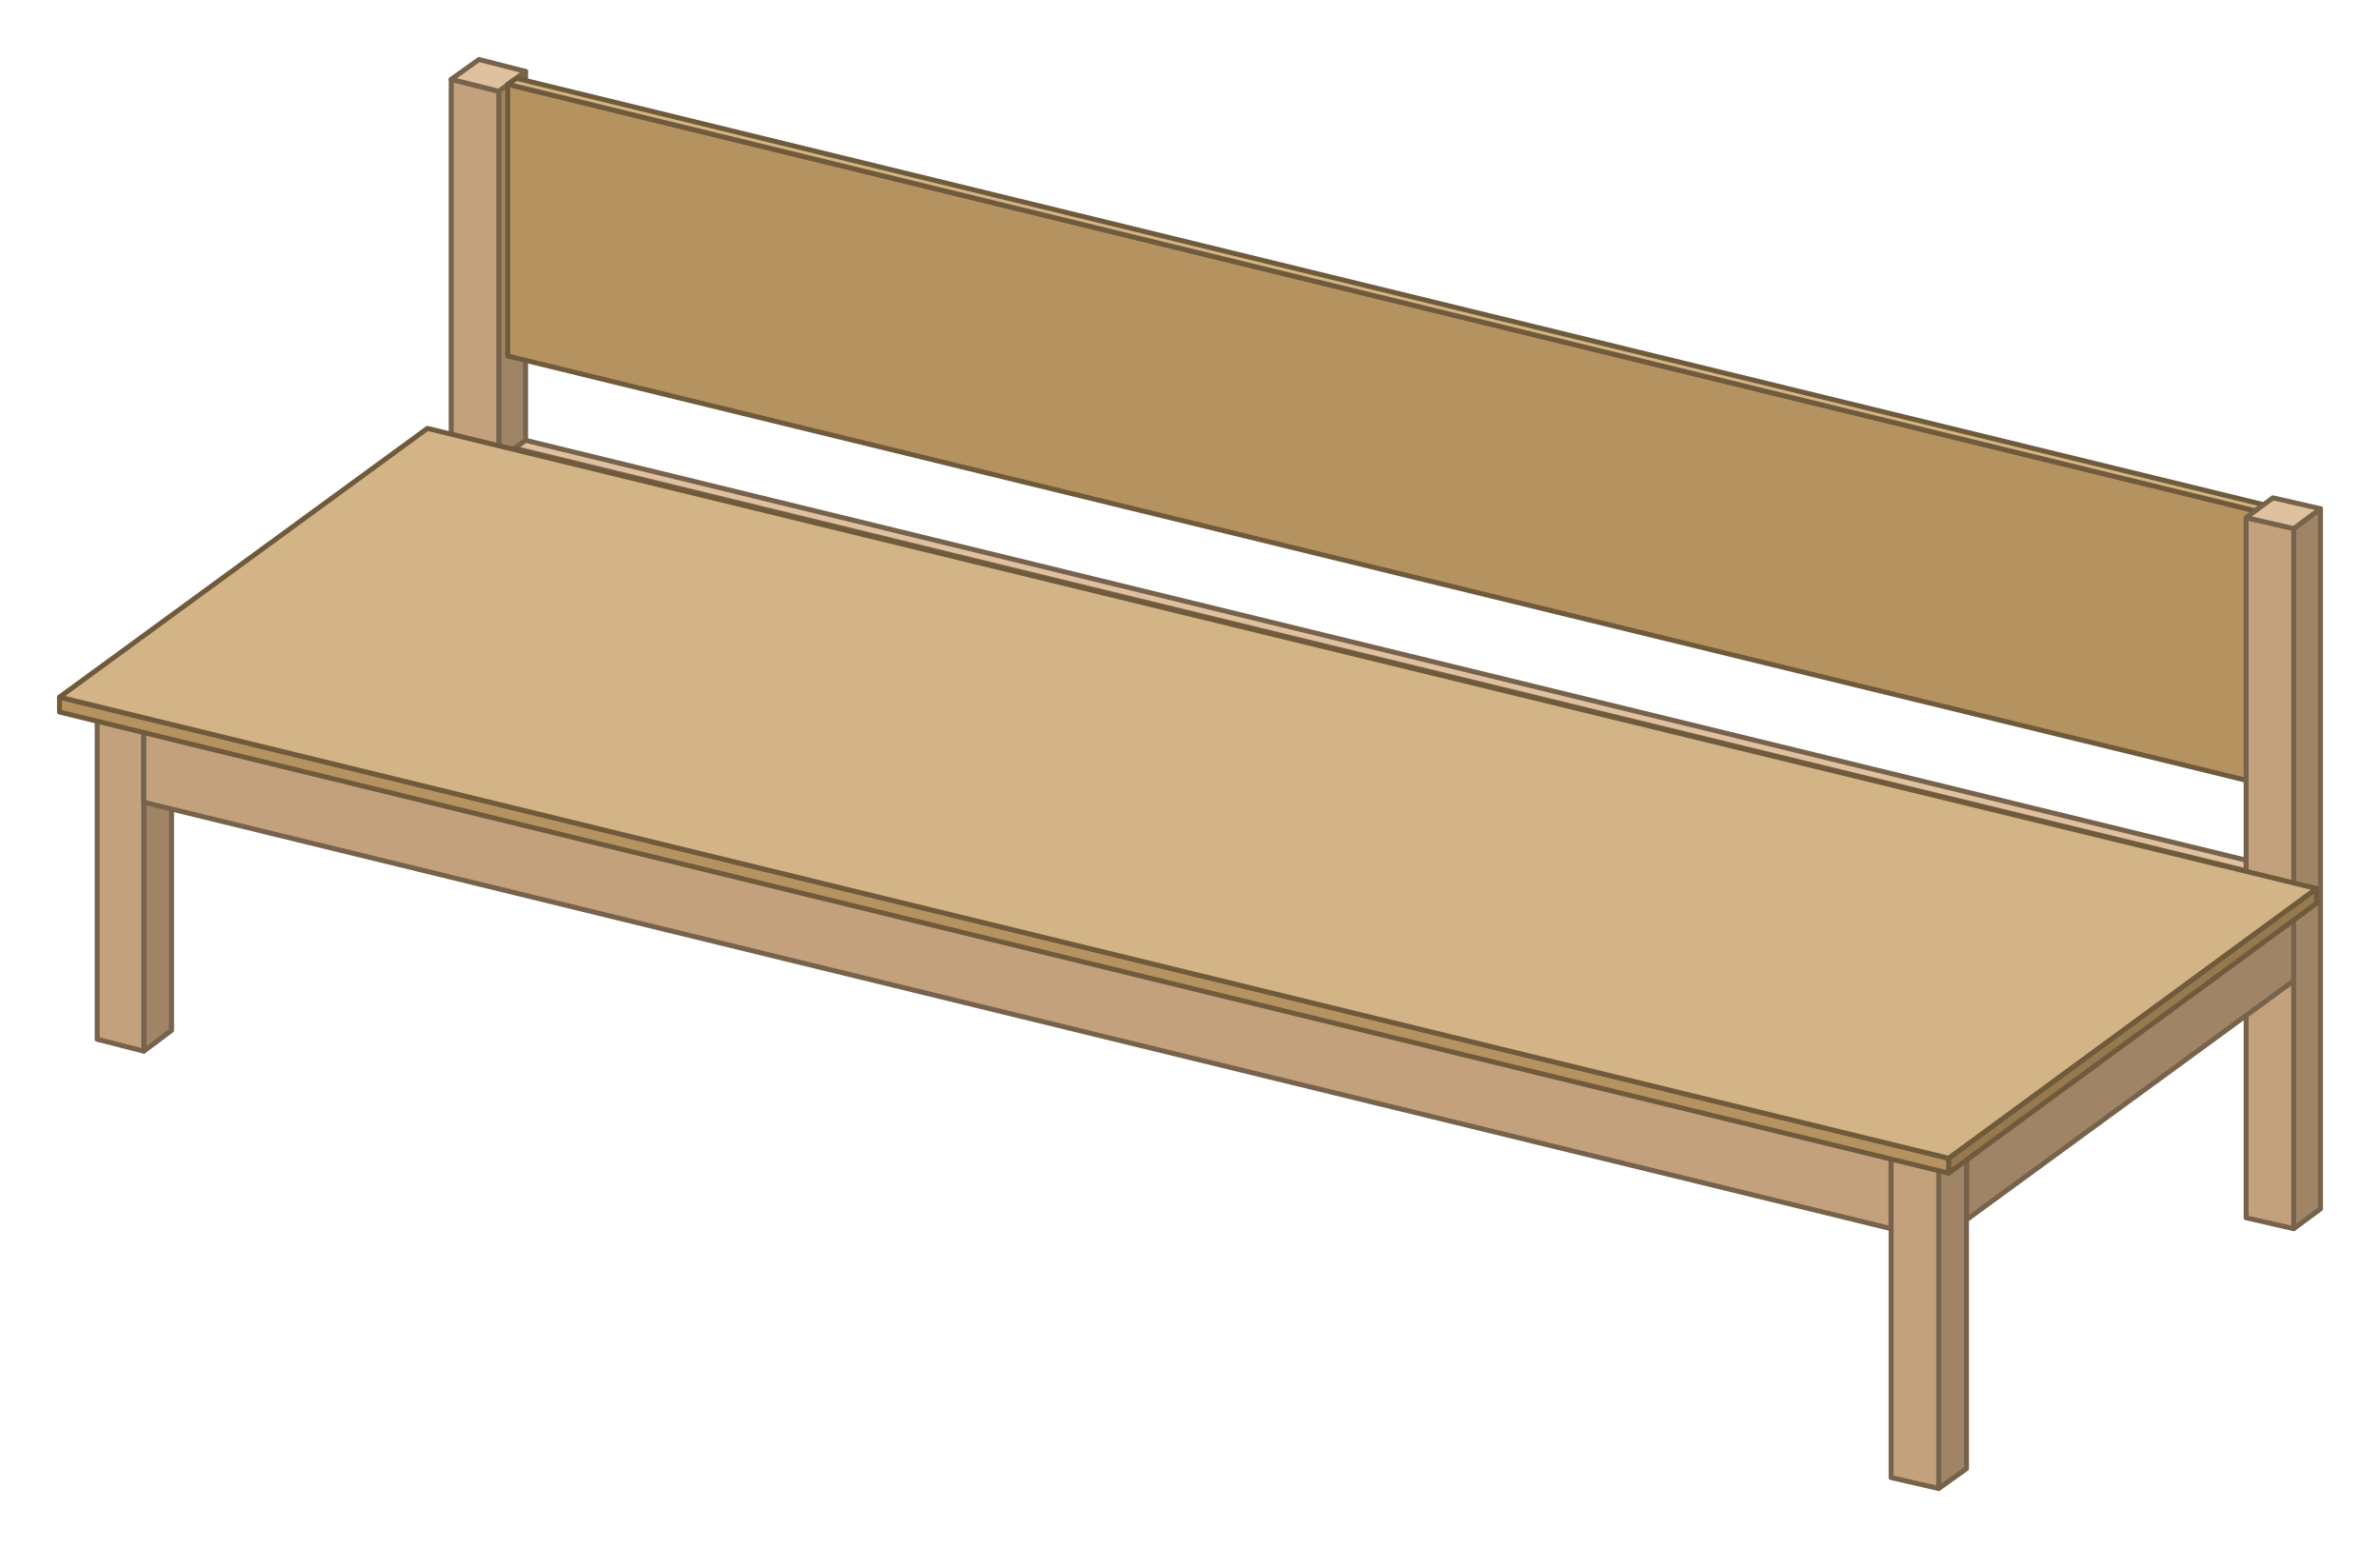
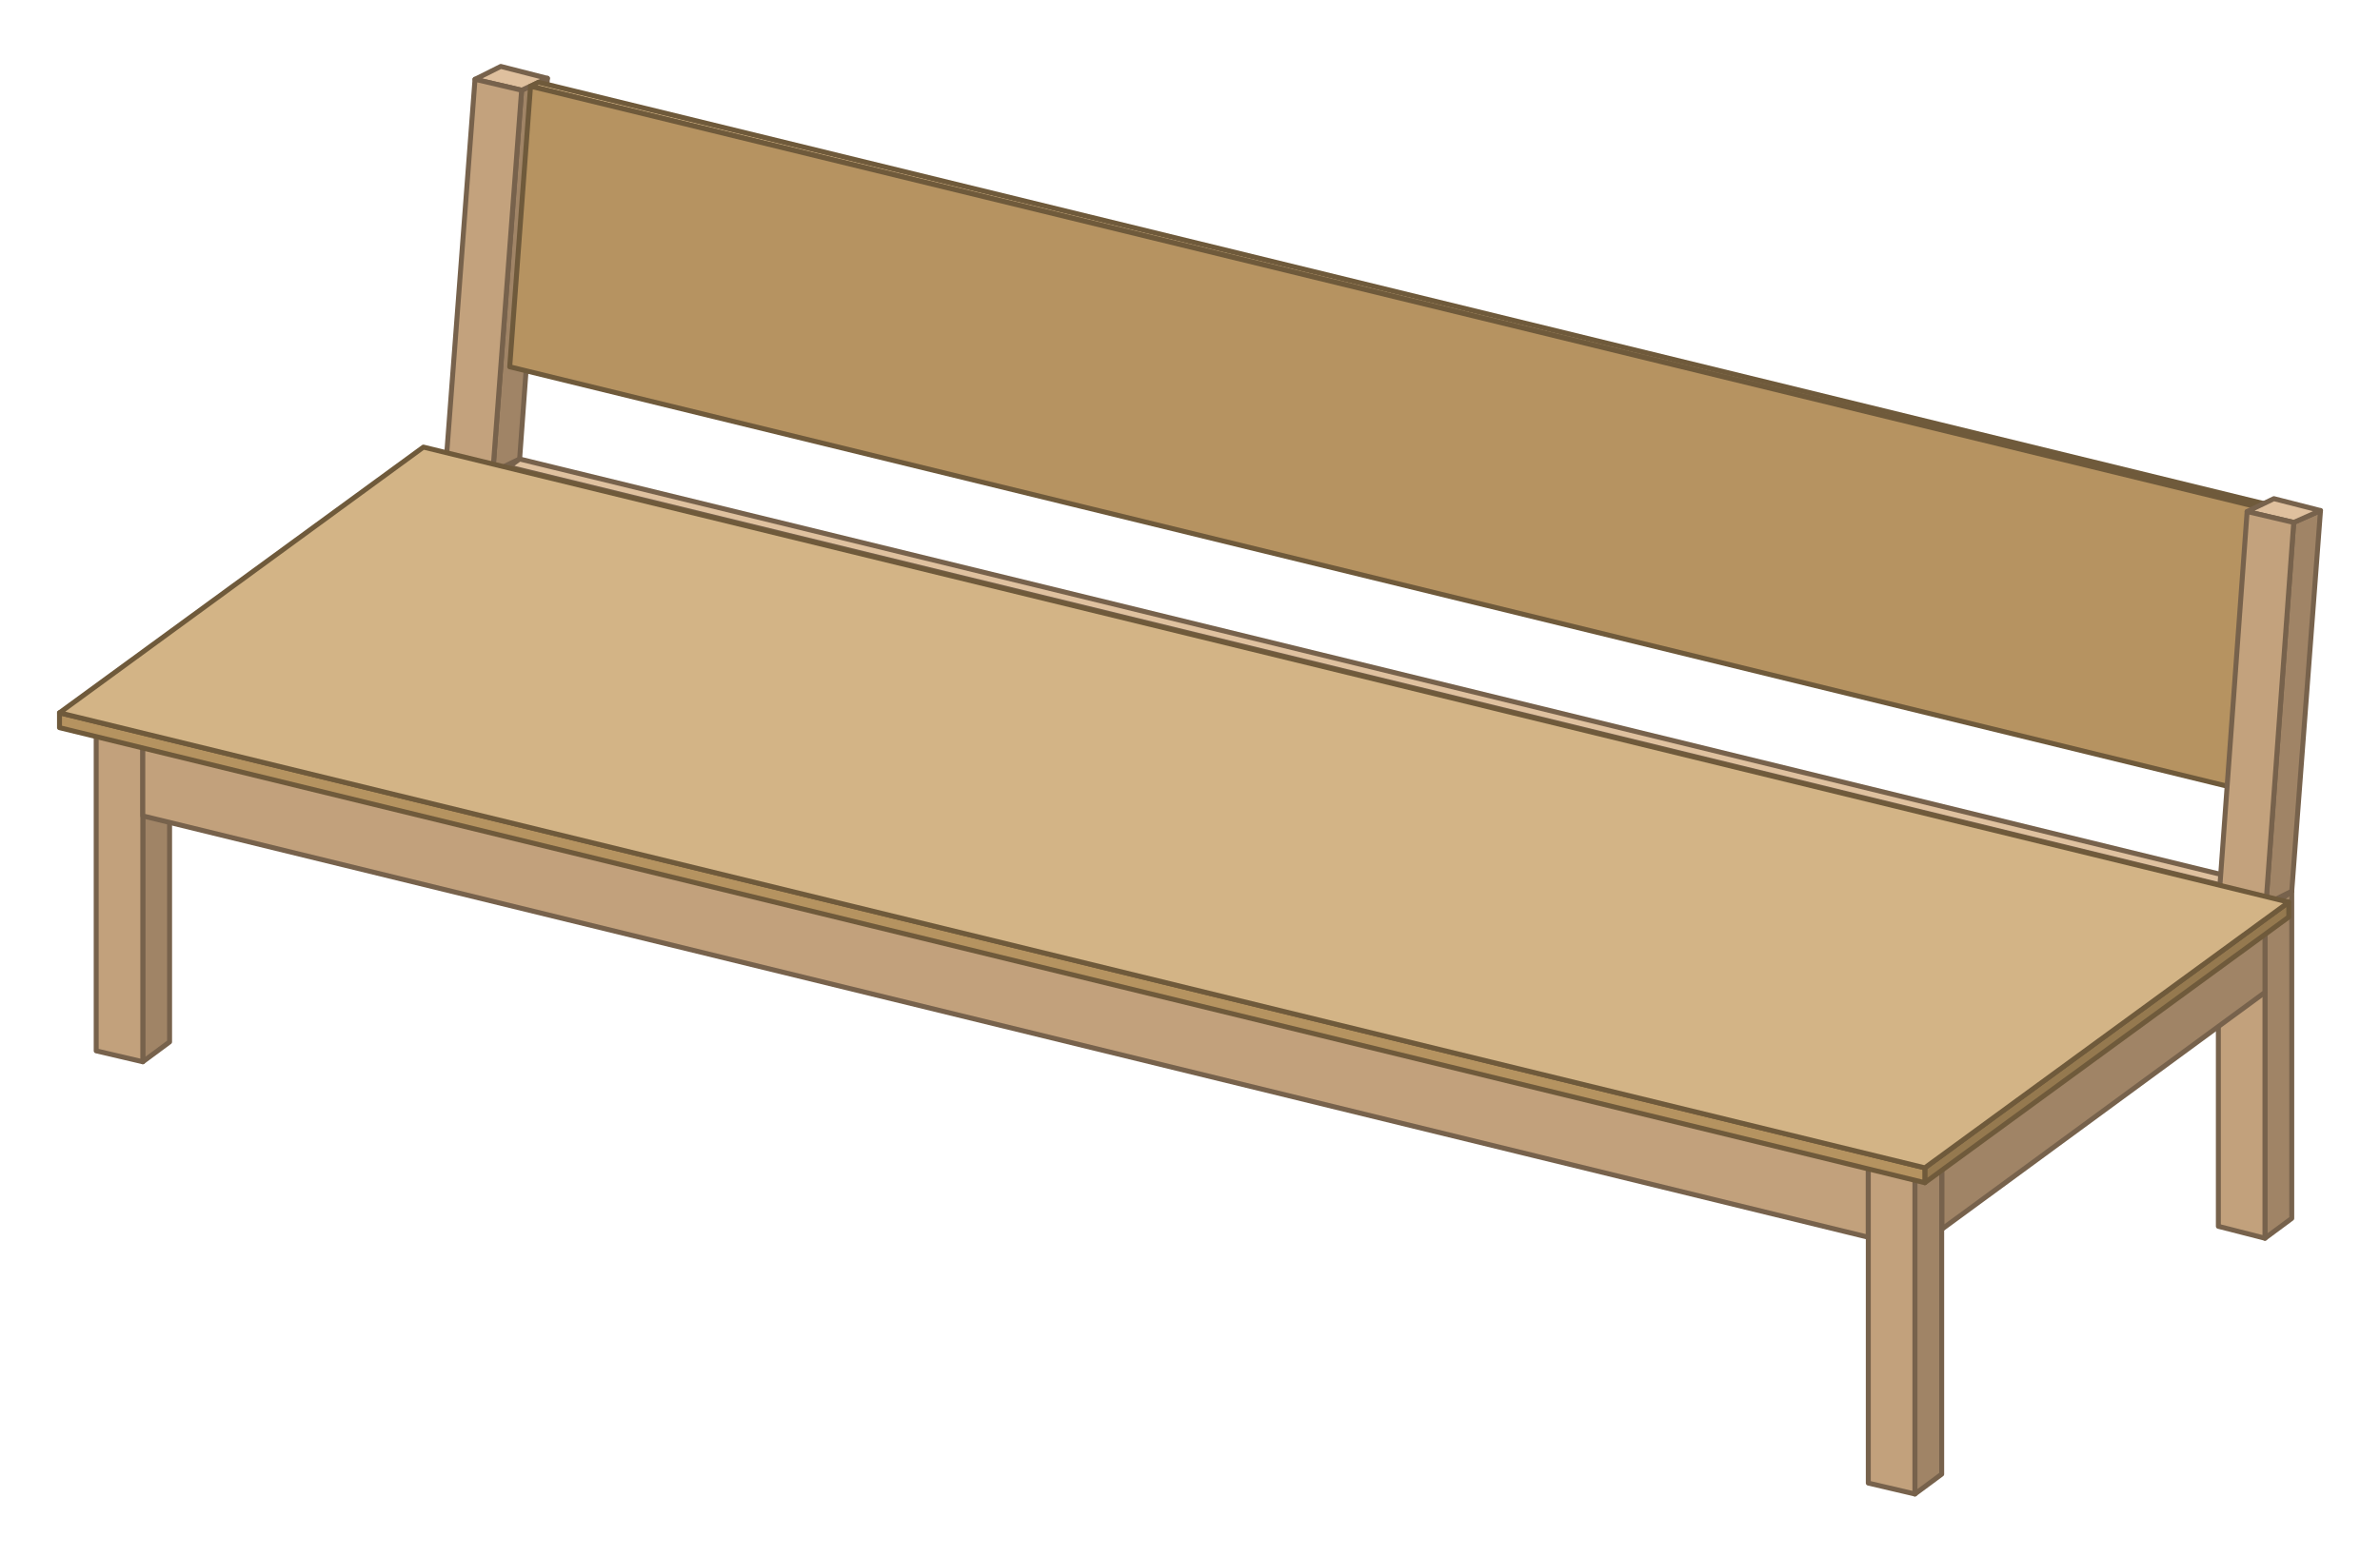
- <svg xmlns="http://www.w3.org/2000/svg" viewBox="0 0 240 156" width="240" height="156" stroke-width="0.5" stroke-linejoin="round">
-   <path d="M50.3,79.8L53,77.8L53,7.2L50.3,9.2Z" fill="#a08466" stroke="#77624c" />
-   <path d="M45.5,78.6L50.3,79.8L50.3,9.2L45.5,8Z" fill="#c2a17c" stroke="#77624c" />
-   <path d="M45.5,8L50.3,9.2L53,7.2L48.3,6Z" fill="#dfc19f" stroke="#77624c" />
-   <path d="M14.5,78.2L47.5,54L47.5,45.7L14.5,69.9Z" fill="#a08466" stroke="#77624c" />
-   <path d="M12.5,77.7L14.5,78.2L14.5,69.9L12.5,69.4Z" fill="#c2a17c" stroke="#77624c" />
-   <path d="M12.5,69.4L14.5,69.9L47.5,45.7L45.5,45.2Z" fill="#dfc19f" stroke="#77624c" />
-   <path d="M228.1,96.5L229.2,95.7L229.2,87.4L228.1,88.2Z" fill="#a08466" stroke="#77624c" />
-   <path d="M51.9,53.5L228.1,96.5L228.1,88.2L51.9,45.2Z" fill="#c2a17c" stroke="#77624c" />
-   <path d="M51.9,45.2L228.1,88.2L229.2,87.4L53,44.4Z" fill="#dfc19f" stroke="#77624c" />
-   <path d="M14.5,106L17.3,103.9L17.3,70.5L14.5,72.6Z" fill="#a08466" stroke="#77624c" />
-   <path d="M9.8,104.8L14.5,106L14.5,72.6L9.8,71.4Z" fill="#c2a17c" stroke="#77624c" />
-   <path d="M9.8,71.4L14.5,72.6L17.3,70.5L12.5,69.4Z" fill="#dfc19f" stroke="#77624c" />
-   <path d="M227.4,78.9L228.3,78.3L228.3,50.9L227.4,51.5Z" fill="#95794f" stroke="#6f5a3b" />
-   <path d="M51.2,35.9L227.4,78.9L227.4,51.5L51.2,8.5Z" fill="#b59360" stroke="#6f5a3b" />
-   <path d="M51.2,8.5L227.4,51.5L228.3,50.9L52.1,7.9Z" fill="#d3b486" stroke="#6f5a3b" />
-   <path d="M231.3,123.9L234,121.9L234,51.3L231.3,53.3Z" fill="#a08466" stroke="#77624c" />
-   <path d="M226.5,122.8L231.3,123.9L231.3,53.3L226.5,52.2Z" fill="#c2a17c" stroke="#77624c" />
-   <path d="M226.5,52.2L231.3,53.3L234,51.3L229.2,50.2Z" fill="#dfc19f" stroke="#77624c" />
-   <path d="M190.7,123.9L191.9,123L191.9,114.7L190.7,115.6Z" fill="#a08466" stroke="#77624c" />
-   <path d="M14.5,80.9L190.7,123.9L190.7,115.6L14.5,72.6Z" fill="#c2a17c" stroke="#77624c" />
-   <path d="M14.5,72.6L190.7,115.6L191.9,114.7L15.7,71.7Z" fill="#dfc19f" stroke="#77624c" />
-   <path d="M198.3,123L231.3,98.9L231.3,90.6L198.3,114.7Z" fill="#a08466" stroke="#77624c" />
-   <path d="M196.3,122.5L198.3,123L198.3,114.7L196.3,114.2Z" fill="#c2a17c" stroke="#77624c" />
-   <path d="M196.3,114.2L198.3,114.7L231.3,90.6L229.3,90.1Z" fill="#dfc19f" stroke="#77624c" />
-   <path d="M195.5,150.1L198.3,148.1L198.3,114.7L195.5,116.7Z" fill="#a08466" stroke="#77624c" />
-   <path d="M190.7,149L195.5,150.1L195.5,116.7L190.7,115.6Z" fill="#c2a17c" stroke="#77624c" />
-   <path d="M190.7,115.6L195.5,116.7L198.3,114.7L193.5,113.5Z" fill="#dfc19f" stroke="#77624c" />
-   <path d="M196.5,118.3L233.6,91.1L233.6,89.6L196.5,116.8Z" fill="#95794f" stroke="#6f5a3b" />
-   <path d="M6,71.8L196.5,118.3L196.5,116.8L6,70.3Z" fill="#b59360" stroke="#6f5a3b" />
-   <path d="M6,70.3L196.5,116.8L233.6,89.6L43.1,43.2Z" fill="#d3b486" stroke="#6f5a3b" />
+ <svg xmlns="http://www.w3.org/2000/svg" viewBox="0 0 240 157" width="240" height="157" stroke-width="0.5" stroke-linejoin="round">
+   <path d="M49.7,81.3L52.4,79.3L52.4,46.3L49.7,48.3Z" fill="#a08466" stroke="#77624c" />
+   <path d="M45,80.1L49.7,81.3L49.7,48.3L45,47.2Z" fill="#c2a17c" stroke="#77624c" />
+   <path d="M45,47.2L49.7,48.3L52.4,46.3L47.7,45.2Z" fill="#dfc19f" stroke="#77624c" />
+   <path d="M49.7,47.6L52.4,46.3L55.2,7.9L52.6,9.1Z" fill="#a08466" stroke="#77624c" />
+   <path d="M47.9,8L52.6,9.1L55.2,7.9L50.5,6.7Z" fill="#dfc09e" stroke="#77624c" />
+   <path d="M45,46.4L49.7,47.6L52.6,9.1L47.9,8Z" fill="#c3a27d" stroke="#77624c" />
+   <path d="M14.4,79.7L47,55.8L47,47.6L14.4,71.5Z" fill="#a08466" stroke="#77624c" />
+   <path d="M12.4,79.2L14.4,79.7L14.4,71.5L12.4,71Z" fill="#c2a17c" stroke="#77624c" />
+   <path d="M12.4,71L14.4,71.5L47,47.6L45,47.2Z" fill="#dfc19f" stroke="#77624c" />
+   <path d="M225.3,97.8L226.4,97L226.4,88.8L225.3,89.6Z" fill="#a08466" stroke="#77624c" />
+   <path d="M51.3,55.3L225.3,97.8L225.3,89.6L51.3,47.1Z" fill="#c2a17c" stroke="#77624c" />
+   <path d="M51.3,47.1L225.3,89.6L226.4,88.8L52.4,46.3Z" fill="#dfc19f" stroke="#77624c" />
+   <path d="M14.4,107.1L17.1,105.1L17.1,72.2L14.4,74.1Z" fill="#a08466" stroke="#77624c" />
+   <path d="M9.7,106L14.4,107.1L14.4,74.1L9.7,73Z" fill="#c2a17c" stroke="#77624c" />
+   <path d="M9.7,73L14.4,74.1L17.1,72.2L12.4,71Z" fill="#dfc19f" stroke="#77624c" />
+   <path d="M225.4,79.5L226.2,79.1L228.3,50.8L227.5,51.1Z" fill="#95794f" stroke="#6f5a3b" />
+   <path d="M53.5,8.7L227.5,51.1L228.3,50.8L54.3,8.3Z" fill="#d2b384" stroke="#6f5a3b" />
+   <path d="M51.4,37L225.4,79.5L227.5,51.1L53.5,8.7Z" fill="#b69361" stroke="#6f5a3b" />
+   <path d="M228.4,124.9L231.1,122.9L231.1,89.9L228.4,91.9Z" fill="#a08466" stroke="#77624c" />
+   <path d="M223.7,123.7L228.4,124.9L228.4,91.9L223.7,90.8Z" fill="#c2a17c" stroke="#77624c" />
+   <path d="M223.7,90.8L228.4,91.9L231.1,89.9L226.4,88.8Z" fill="#dfc19f" stroke="#77624c" />
+   <path d="M228.5,91.2L231.1,89.9L234,51.5L231.3,52.7Z" fill="#a08466" stroke="#77624c" />
+   <path d="M226.6,51.6L231.3,52.7L234,51.5L229.3,50.3Z" fill="#dfc09e" stroke="#77624c" />
+   <path d="M223.8,90.1L228.5,91.2L231.3,52.7L226.6,51.6Z" fill="#c3a27d" stroke="#77624c" />
+   <path d="M188.4,124.8L189.6,124L189.6,115.8L188.4,116.6Z" fill="#a08466" stroke="#77624c" />
+   <path d="M14.4,82.3L188.4,124.8L188.4,116.6L14.4,74.1Z" fill="#c2a17c" stroke="#77624c" />
+   <path d="M14.4,74.1L188.4,116.6L189.6,115.8L15.5,73.3Z" fill="#dfc19f" stroke="#77624c" />
+   <path d="M195.8,124L228.4,100.1L228.4,91.9L195.8,115.8Z" fill="#a08466" stroke="#77624c" />
+   <path d="M193.9,123.5L195.8,124L195.8,115.8L193.9,115.3Z" fill="#c2a17c" stroke="#77624c" />
+   <path d="M193.9,115.3L195.8,115.8L228.4,91.9L226.5,91.4Z" fill="#dfc19f" stroke="#77624c" />
+   <path d="M193.1,150.7L195.8,148.7L195.8,115.8L193.1,117.7Z" fill="#a08466" stroke="#77624c" />
+   <path d="M188.4,149.6L193.1,150.7L193.1,117.7L188.4,116.6Z" fill="#c2a17c" stroke="#77624c" />
+   <path d="M188.4,116.6L193.1,117.7L195.8,115.8L191.1,114.6Z" fill="#dfc19f" stroke="#77624c" />
+   <path d="M194.1,119.3L230.8,92.5L230.8,91L194.1,117.8Z" fill="#95794f" stroke="#6f5a3b" />
+   <path d="M6,73.4L194.1,119.3L194.1,117.8L6,71.9Z" fill="#b59360" stroke="#6f5a3b" />
+   <path d="M6,71.9L194.1,117.8L230.8,91L42.7,45.1Z" fill="#d3b486" stroke="#6f5a3b" />
</svg>
